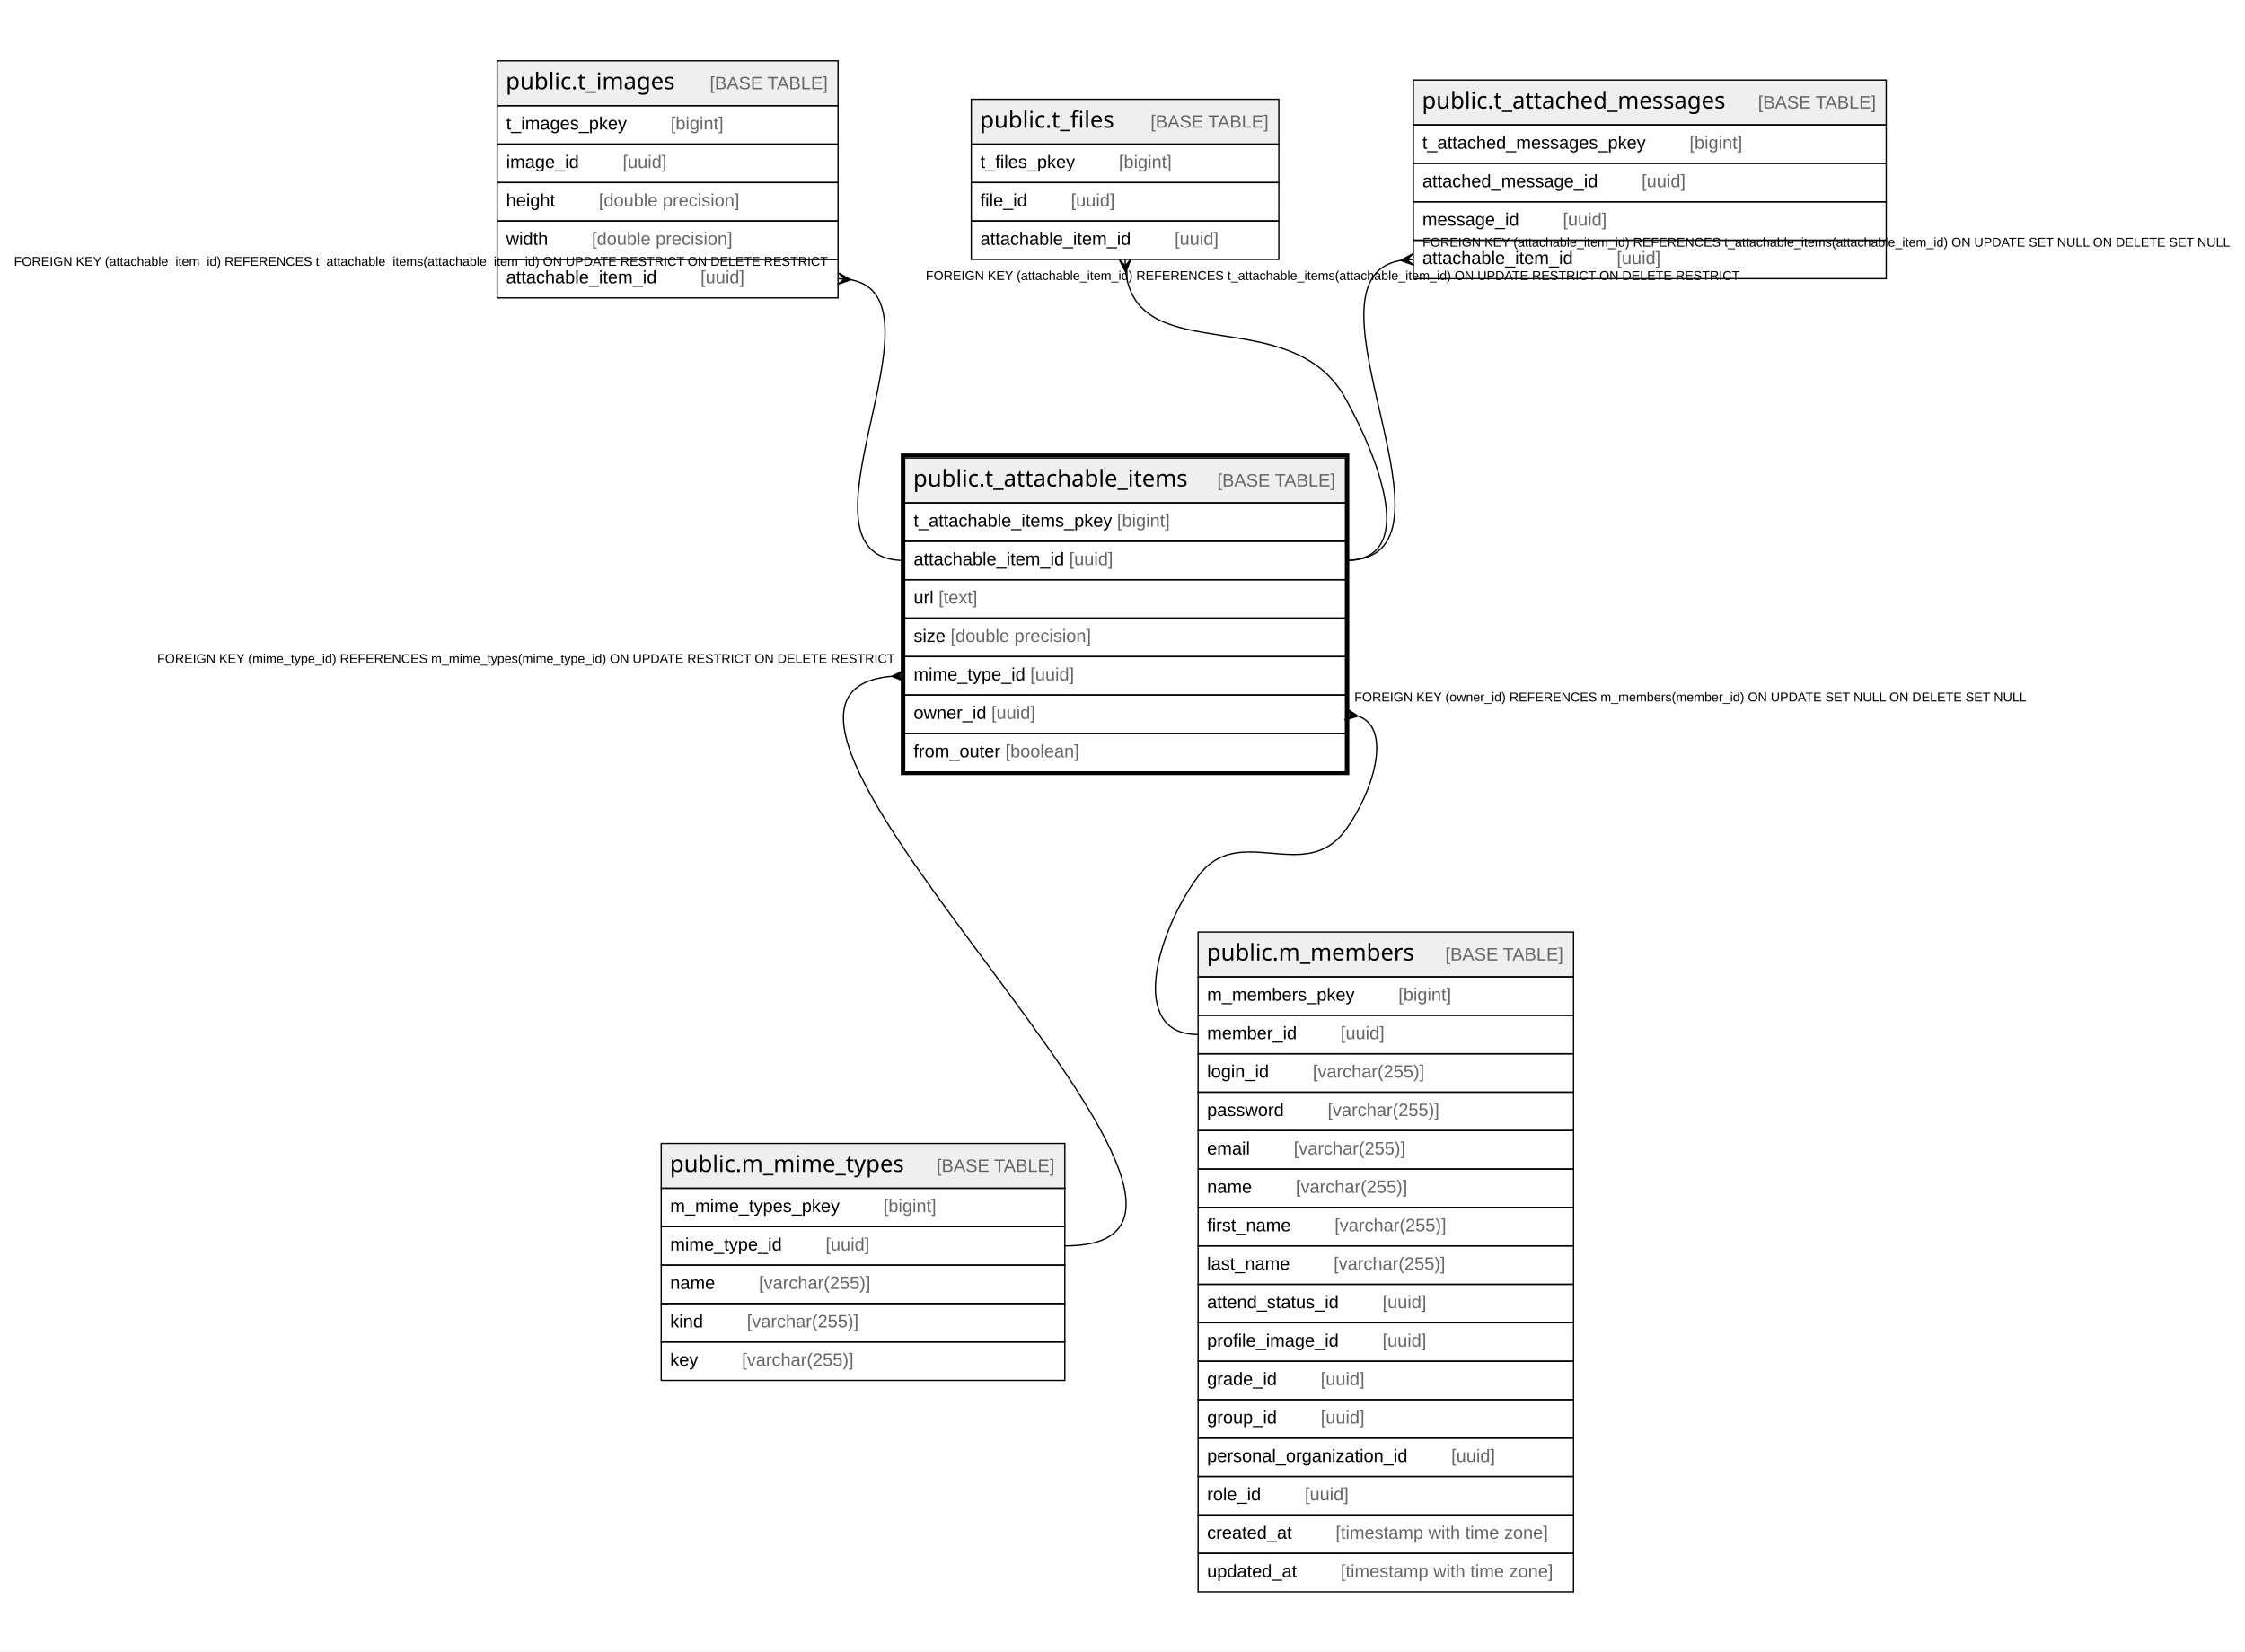
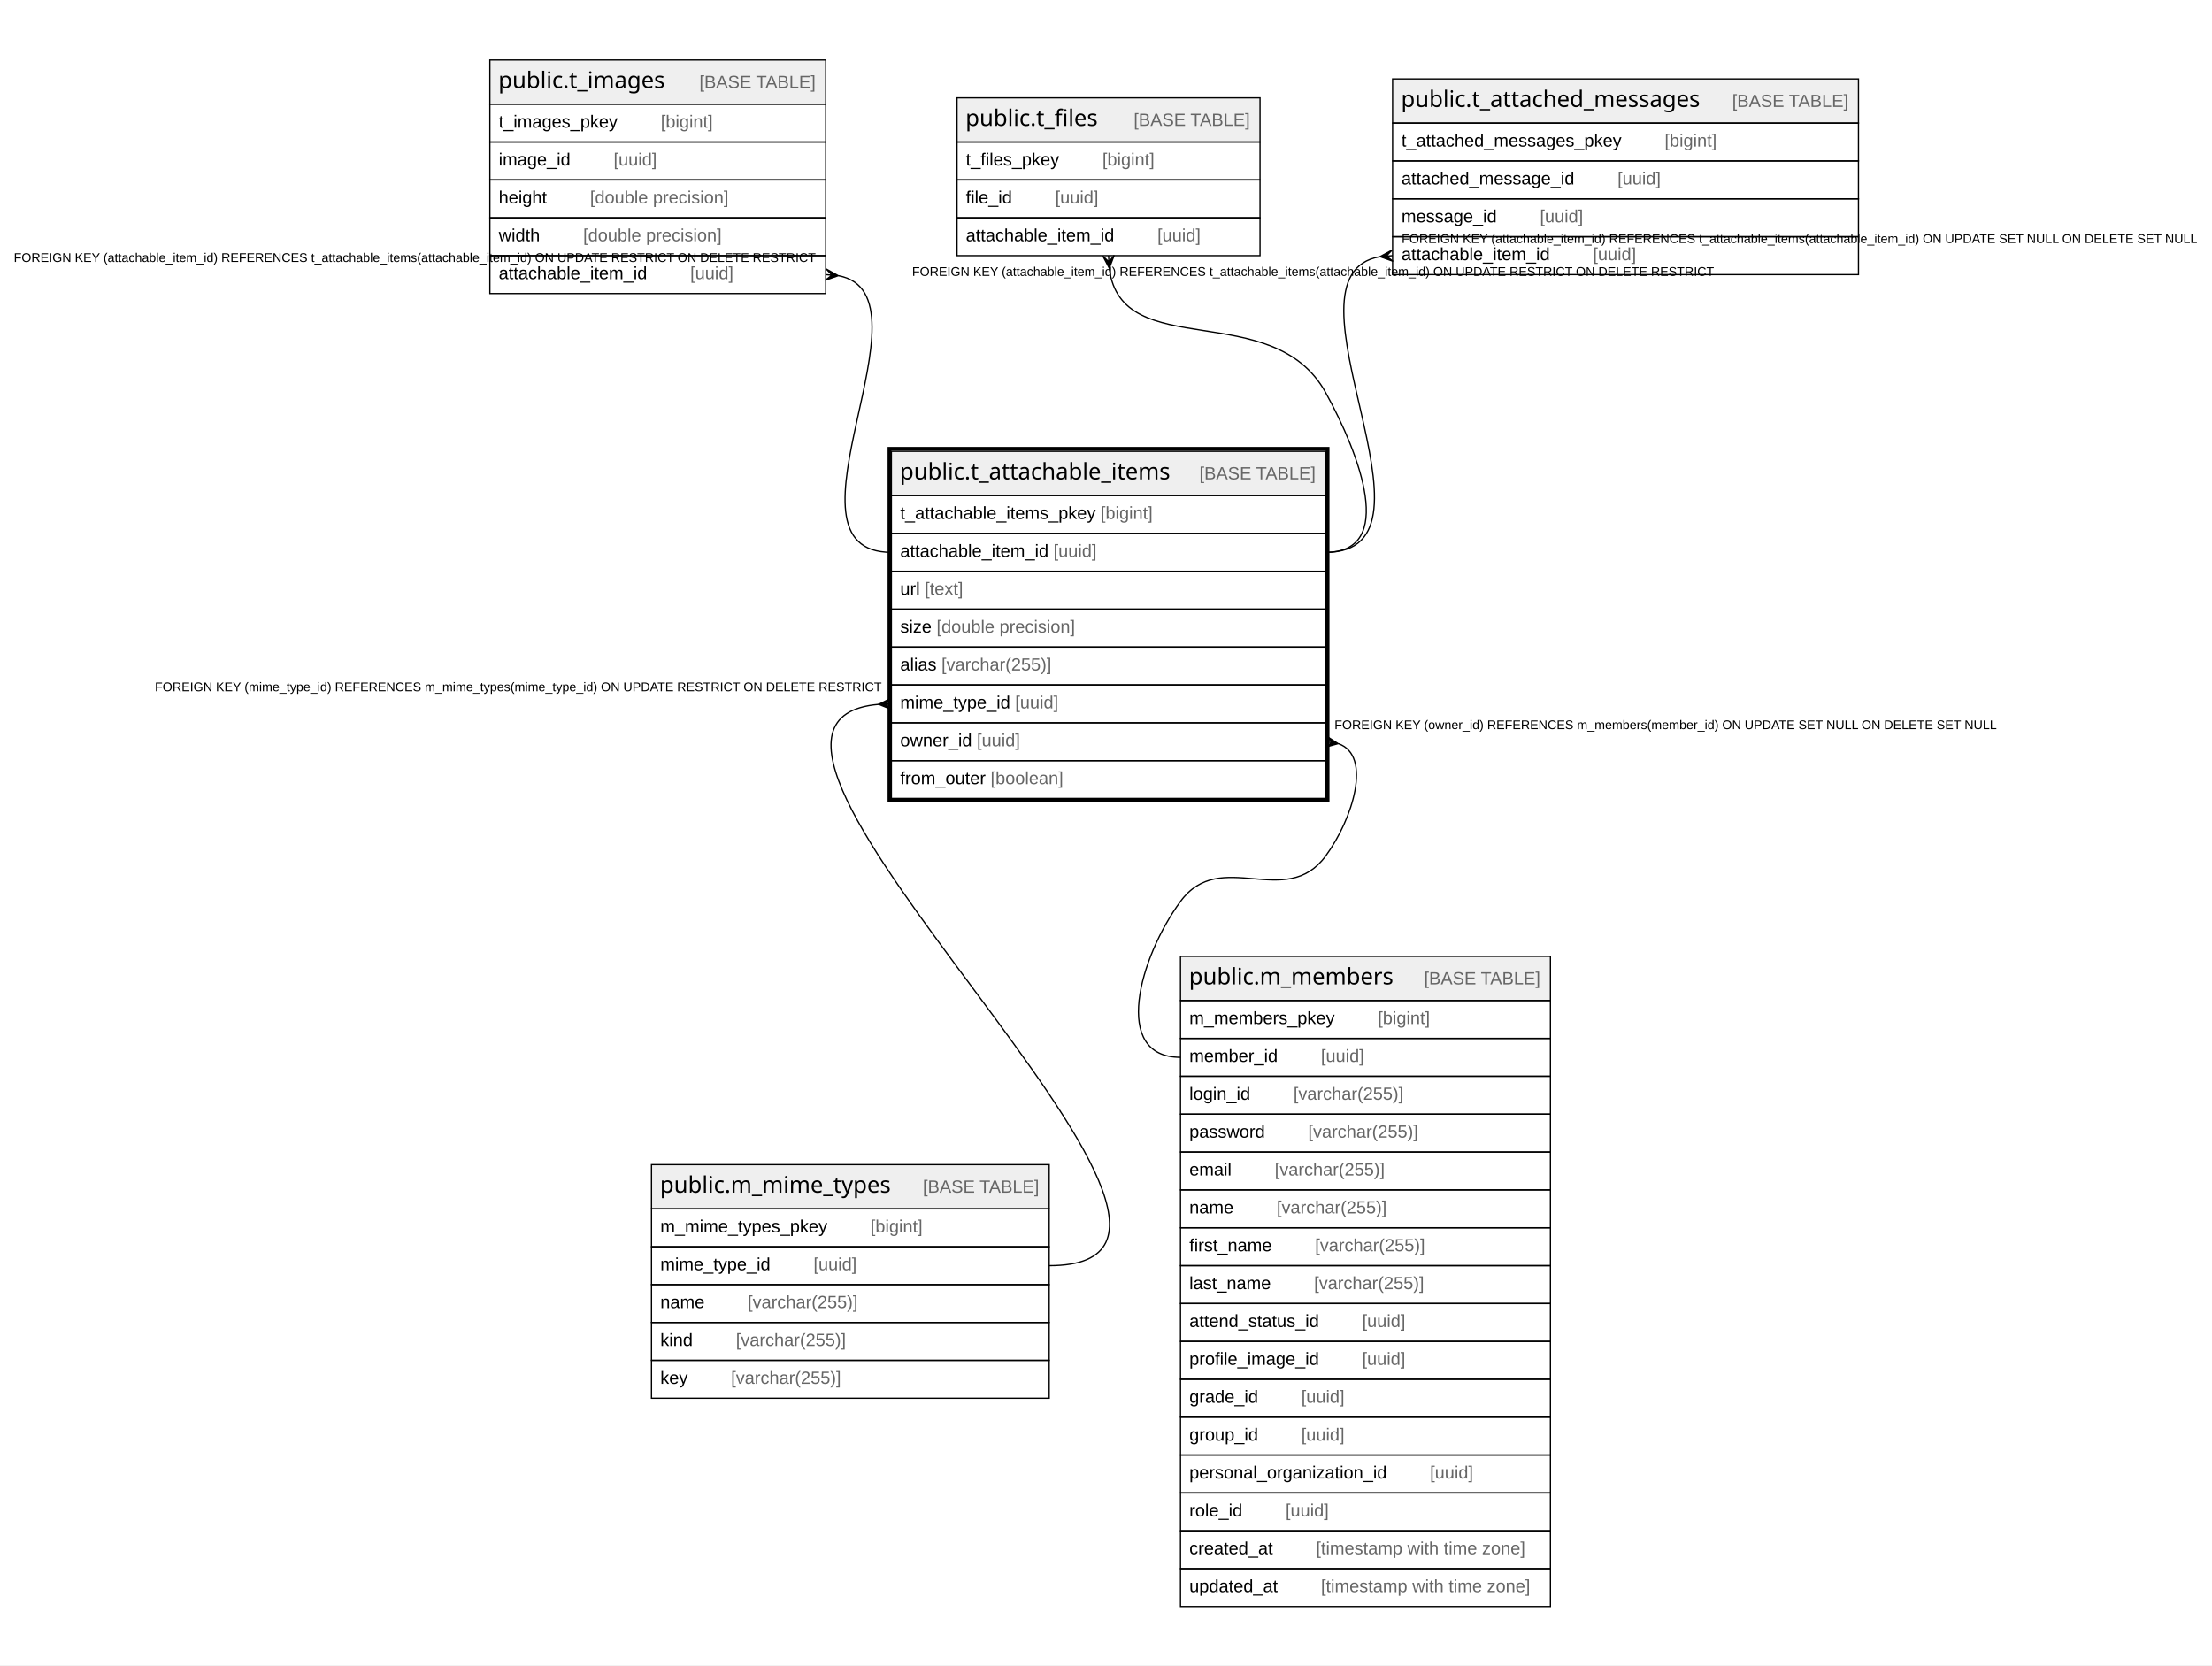
- <svg xmlns="http://www.w3.org/2000/svg" width="1752pt" height="1289pt" viewBox="0.00 0.00 1752.00 1289.00">
-   <g id="graph0" class="graph" transform="scale(1 1) rotate(0) translate(4 1285)">
-     <polygon fill="#ffffff" stroke="transparent" points="-4,4 -4,-1285 1748,-1285 1748,4 -4,4" />
+ <svg xmlns="http://www.w3.org/2000/svg" width="1752pt" height="1319pt" viewBox="0.00 0.00 1752.00 1319.00">
+   <g id="graph0" class="graph" transform="scale(1 1) rotate(0) translate(4 1315)">
+     <polygon fill="#ffffff" stroke="transparent" points="-4,4 -4,-1315 1748,-1315 1748,4 -4,4" />
    <g id="node1" class="node">
-       <polygon fill="#efefef" stroke="transparent" points="702,-892.5 702,-927.5 1046,-927.5 1046,-892.5 702,-892.5" />
-       <polygon fill="none" stroke="#000000" points="702,-892.5 702,-927.5 1046,-927.5 1046,-892.5 702,-892.5" />
-       <text text-anchor="start" x="708.689" y="-905.3" font-family="Arial Bold" font-size="18.00" fill="#000000">public.t_attachable_items</text>
-       <text text-anchor="start" x="911.743" y="-905.3" font-family="Arial" font-size="14.00" fill="#000000">    </text>
-       <text text-anchor="start" x="945.948" y="-905.3" font-family="Arial" font-size="14.00" fill="#666666">[BASE TABLE]</text>
+       <polygon fill="#efefef" stroke="transparent" points="702,-922.5 702,-957.5 1046,-957.5 1046,-922.5 702,-922.5" />
+       <polygon fill="none" stroke="#000000" points="702,-922.5 702,-957.5 1046,-957.5 1046,-922.5 702,-922.5" />
+       <text text-anchor="start" x="708.689" y="-935.3" font-family="Arial Bold" font-size="18.00" fill="#000000">public.t_attachable_items</text>
+       <text text-anchor="start" x="911.743" y="-935.3" font-family="Arial" font-size="14.00" fill="#000000">    </text>
+       <text text-anchor="start" x="945.948" y="-935.3" font-family="Arial" font-size="14.00" fill="#666666">[BASE TABLE]</text>
+       <polygon fill="none" stroke="#000000" points="702,-892.5 702,-922.5 1046,-922.5 1046,-892.5 702,-892.5" />
+       <text text-anchor="start" x="709" y="-903.9" font-family="Arial" font-size="14.00" fill="#000000">t_attachable_items_pkey </text>
+       <text text-anchor="start" x="867.718" y="-903.9" font-family="Arial" font-size="14.00" fill="#666666">[bigint]</text>
      <polygon fill="none" stroke="#000000" points="702,-862.5 702,-892.5 1046,-892.5 1046,-862.5 702,-862.5" />
-       <text text-anchor="start" x="709" y="-873.9" font-family="Arial" font-size="14.00" fill="#000000">t_attachable_items_pkey </text>
-       <text text-anchor="start" x="867.718" y="-873.9" font-family="Arial" font-size="14.00" fill="#666666">[bigint]</text>
+       <text text-anchor="start" x="709" y="-873.9" font-family="Arial" font-size="14.00" fill="#000000">attachable_item_id </text>
+       <text text-anchor="start" x="830.369" y="-873.9" font-family="Arial" font-size="14.00" fill="#666666">[uuid]</text>
      <polygon fill="none" stroke="#000000" points="702,-832.5 702,-862.5 1046,-862.5 1046,-832.5 702,-832.5" />
-       <text text-anchor="start" x="709" y="-843.9" font-family="Arial" font-size="14.00" fill="#000000">attachable_item_id </text>
-       <text text-anchor="start" x="830.369" y="-843.9" font-family="Arial" font-size="14.00" fill="#666666">[uuid]</text>
+       <text text-anchor="start" x="709" y="-843.9" font-family="Arial" font-size="14.00" fill="#000000">url </text>
+       <text text-anchor="start" x="728.44" y="-843.9" font-family="Arial" font-size="14.00" fill="#666666">[text]</text>
      <polygon fill="none" stroke="#000000" points="702,-802.5 702,-832.5 1046,-832.5 1046,-802.5 702,-802.5" />
-       <text text-anchor="start" x="709" y="-813.9" font-family="Arial" font-size="14.00" fill="#000000">url </text>
-       <text text-anchor="start" x="728.44" y="-813.9" font-family="Arial" font-size="14.00" fill="#666666">[text]</text>
+       <text text-anchor="start" x="709" y="-813.9" font-family="Arial" font-size="14.00" fill="#000000">size </text>
+       <text text-anchor="start" x="737.78" y="-813.9" font-family="Arial" font-size="14.00" fill="#666666">[double precision]</text>
      <polygon fill="none" stroke="#000000" points="702,-772.5 702,-802.5 1046,-802.5 1046,-772.5 702,-772.5" />
-       <text text-anchor="start" x="709" y="-783.9" font-family="Arial" font-size="14.00" fill="#000000">size </text>
-       <text text-anchor="start" x="737.78" y="-783.9" font-family="Arial" font-size="14.00" fill="#666666">[double precision]</text>
+       <text text-anchor="start" x="709" y="-783.9" font-family="Arial" font-size="14.00" fill="#000000">alias </text>
+       <text text-anchor="start" x="741.669" y="-783.9" font-family="Arial" font-size="14.00" fill="#666666">[varchar(255)]</text>
      <polygon fill="none" stroke="#000000" points="702,-742.5 702,-772.5 1046,-772.5 1046,-742.5 702,-742.5" />
      <text text-anchor="start" x="709" y="-753.9" font-family="Arial" font-size="14.00" fill="#000000">mime_type_id </text>
      <text text-anchor="start" x="800.011" y="-753.9" font-family="Arial" font-size="14.00" fill="#666666">[uuid]</text>
      <polygon fill="none" stroke="#000000" points="702,-712.5 702,-742.5 1046,-742.5 1046,-712.5 702,-712.5" />
      <text text-anchor="start" x="709" y="-723.9" font-family="Arial" font-size="14.00" fill="#000000">owner_id </text>
      <text text-anchor="start" x="769.677" y="-723.9" font-family="Arial" font-size="14.00" fill="#666666">[uuid]</text>
      <polygon fill="none" stroke="#000000" points="702,-682.5 702,-712.5 1046,-712.5 1046,-682.5 702,-682.5" />
      <text text-anchor="start" x="709" y="-693.9" font-family="Arial" font-size="14.00" fill="#000000">from_outer </text>
      <text text-anchor="start" x="780.567" y="-693.9" font-family="Arial" font-size="14.00" fill="#666666">[boolean]</text>
-       <polygon fill="none" stroke="#000000" stroke-width="3" points="700.5,-681.5 700.5,-929.5 1047.5,-929.5 1047.5,-681.5 700.5,-681.5" />
+       <polygon fill="none" stroke="#000000" stroke-width="3" points="700.5,-681.5 700.5,-959.5 1047.5,-959.5 1047.5,-681.5 700.5,-681.5" />
    </g>
    <g id="node5" class="node">
      <polygon fill="#efefef" stroke="transparent" points="512,-357.5 512,-392.5 827,-392.5 827,-357.5 512,-357.5" />
      <polygon fill="none" stroke="#000000" points="512,-357.5 512,-392.5 827,-392.5 827,-357.5 512,-357.5" />
      <text text-anchor="start" x="518.709" y="-370.3" font-family="Arial Bold" font-size="18.00" fill="#000000">public.m_mime_types</text>
      <text text-anchor="start" x="692.723" y="-370.3" font-family="Arial" font-size="14.00" fill="#000000">    </text>
      <text text-anchor="start" x="726.927" y="-370.3" font-family="Arial" font-size="14.00" fill="#666666">[BASE TABLE]</text>
      <polygon fill="none" stroke="#000000" points="512,-327.5 512,-357.5 827,-357.5 827,-327.5 512,-327.5" />
      <text text-anchor="start" x="519" y="-338.9" font-family="Arial" font-size="14.00" fill="#000000">m_mime_types_pkey    </text>
      <text text-anchor="start" x="685.445" y="-338.9" font-family="Arial" font-size="14.00" fill="#666666">[bigint]</text>
      <polygon fill="none" stroke="#000000" points="512,-297.5 512,-327.5 827,-327.5 827,-297.5 512,-297.5" />
      <text text-anchor="start" x="519" y="-308.9" font-family="Arial" font-size="14.00" fill="#000000">mime_type_id    </text>
      <text text-anchor="start" x="640.325" y="-308.9" font-family="Arial" font-size="14.00" fill="#666666">[uuid]</text>
      <polygon fill="none" stroke="#000000" points="512,-267.5 512,-297.5 827,-297.5 827,-267.5 512,-267.5" />
      <text text-anchor="start" x="519" y="-278.9" font-family="Arial" font-size="14.00" fill="#000000">name    </text>
      <text text-anchor="start" x="588.213" y="-278.9" font-family="Arial" font-size="14.00" fill="#666666">[varchar(255)]</text>
      <polygon fill="none" stroke="#000000" points="512,-237.5 512,-267.5 827,-267.5 827,-237.5 512,-237.5" />
      <text text-anchor="start" x="519" y="-248.9" font-family="Arial" font-size="14.00" fill="#000000">kind    </text>
      <text text-anchor="start" x="578.877" y="-248.9" font-family="Arial" font-size="14.00" fill="#666666">[varchar(255)]</text>
      <polygon fill="none" stroke="#000000" points="512,-207.5 512,-237.5 827,-237.5 827,-207.5 512,-207.5" />
      <text text-anchor="start" x="519" y="-218.9" font-family="Arial" font-size="14.00" fill="#000000">key    </text>
      <text text-anchor="start" x="574.987" y="-218.9" font-family="Arial" font-size="14.00" fill="#666666">[varchar(255)]</text>
    </g>
    <g id="edge4" class="edge">
      <path fill="none" stroke="#000000" d="M691.846,-757.092C515.178,-741.993 1028.821,-312.5 827,-312.5" />
      <polygon fill="#000000" stroke="#000000" points="692.008,-757.099 701.819,-761.996 697.004,-757.299 702,-757.5 702,-757.5 702,-757.5 697.004,-757.299 702.181,-753.004 692.008,-757.099 692.008,-757.099" />
      <text text-anchor="start" x="118.669" y="-767.5" font-family="Arial" font-size="10.00" fill="#000000">FOREIGN KEY (mime_type_id) REFERENCES m_mime_types(mime_type_id) ON UPDATE RESTRICT ON DELETE RESTRICT</text>
    </g>
    <g id="node6" class="node">
      <polygon fill="#efefef" stroke="transparent" points="931,-522.5 931,-557.5 1224,-557.5 1224,-522.5 931,-522.5" />
      <polygon fill="none" stroke="#000000" points="931,-522.5 931,-557.5 1224,-557.5 1224,-522.5 931,-522.5" />
      <text text-anchor="start" x="937.715" y="-535.3" font-family="Arial Bold" font-size="18.00" fill="#000000">public.m_members</text>
      <text text-anchor="start" x="1089.717" y="-535.3" font-family="Arial" font-size="14.00" fill="#000000">    </text>
      <text text-anchor="start" x="1123.922" y="-535.3" font-family="Arial" font-size="14.00" fill="#666666">[BASE TABLE]</text>
      <polygon fill="none" stroke="#000000" points="931,-492.5 931,-522.5 1224,-522.5 1224,-492.5 931,-492.5" />
      <text text-anchor="start" x="938" y="-503.9" font-family="Arial" font-size="14.00" fill="#000000">m_members_pkey    </text>
      <text text-anchor="start" x="1087.325" y="-503.9" font-family="Arial" font-size="14.00" fill="#666666">[bigint]</text>
      <polygon fill="none" stroke="#000000" points="931,-462.5 931,-492.5 1224,-492.5 1224,-462.5 931,-462.5" />
      <text text-anchor="start" x="938" y="-473.9" font-family="Arial" font-size="14.00" fill="#000000">member_id    </text>
      <text text-anchor="start" x="1042.206" y="-473.9" font-family="Arial" font-size="14.00" fill="#666666">[uuid]</text>
      <polygon fill="none" stroke="#000000" points="931,-432.5 931,-462.5 1224,-462.5 1224,-432.5 931,-432.5" />
      <text text-anchor="start" x="938" y="-443.9" font-family="Arial" font-size="14.00" fill="#000000">login_id    </text>
      <text text-anchor="start" x="1020.438" y="-443.9" font-family="Arial" font-size="14.00" fill="#666666">[varchar(255)]</text>
      <polygon fill="none" stroke="#000000" points="931,-402.5 931,-432.5 1224,-432.5 1224,-402.5 931,-402.5" />
      <text text-anchor="start" x="938" y="-413.9" font-family="Arial" font-size="14.00" fill="#000000">password    </text>
      <text text-anchor="start" x="1032.102" y="-413.9" font-family="Arial" font-size="14.00" fill="#666666">[varchar(255)]</text>
      <polygon fill="none" stroke="#000000" points="931,-372.5 931,-402.5 1224,-402.5 1224,-372.5 931,-372.5" />
      <text text-anchor="start" x="938" y="-383.9" font-family="Arial" font-size="14.00" fill="#000000">email    </text>
      <text text-anchor="start" x="1005.644" y="-383.9" font-family="Arial" font-size="14.00" fill="#666666">[varchar(255)]</text>
      <polygon fill="none" stroke="#000000" points="931,-342.5 931,-372.5 1224,-372.5 1224,-342.5 931,-342.5" />
      <text text-anchor="start" x="938" y="-353.9" font-family="Arial" font-size="14.00" fill="#000000">name    </text>
      <text text-anchor="start" x="1007.213" y="-353.9" font-family="Arial" font-size="14.00" fill="#666666">[varchar(255)]</text>
      <polygon fill="none" stroke="#000000" points="931,-312.5 931,-342.5 1224,-342.5 1224,-312.5 931,-312.5" />
      <text text-anchor="start" x="938" y="-323.9" font-family="Arial" font-size="14.00" fill="#000000">first_name    </text>
      <text text-anchor="start" x="1037.544" y="-323.9" font-family="Arial" font-size="14.00" fill="#666666">[varchar(255)]</text>
      <polygon fill="none" stroke="#000000" points="931,-282.5 931,-312.5 1224,-312.5 1224,-282.5 931,-282.5" />
      <text text-anchor="start" x="938" y="-293.9" font-family="Arial" font-size="14.00" fill="#000000">last_name    </text>
      <text text-anchor="start" x="1036.776" y="-293.9" font-family="Arial" font-size="14.00" fill="#666666">[varchar(255)]</text>
      <polygon fill="none" stroke="#000000" points="931,-252.5 931,-282.5 1224,-282.5 1224,-252.5 931,-252.5" />
      <text text-anchor="start" x="938" y="-263.9" font-family="Arial" font-size="14.00" fill="#000000">attend_status_id    </text>
      <text text-anchor="start" x="1074.917" y="-263.9" font-family="Arial" font-size="14.00" fill="#666666">[uuid]</text>
      <polygon fill="none" stroke="#000000" points="931,-222.5 931,-252.5 1224,-252.5 1224,-222.5 931,-222.5" />
      <text text-anchor="start" x="938" y="-233.9" font-family="Arial" font-size="14.00" fill="#000000">profile_image_id    </text>
      <text text-anchor="start" x="1074.886" y="-233.9" font-family="Arial" font-size="14.00" fill="#666666">[uuid]</text>
      <polygon fill="none" stroke="#000000" points="931,-192.5 931,-222.5 1224,-222.5 1224,-192.5 931,-192.5" />
      <text text-anchor="start" x="938" y="-203.9" font-family="Arial" font-size="14.00" fill="#000000">grade_id    </text>
      <text text-anchor="start" x="1026.668" y="-203.9" font-family="Arial" font-size="14.00" fill="#666666">[uuid]</text>
      <polygon fill="none" stroke="#000000" points="931,-162.5 931,-192.5 1224,-192.5 1224,-162.5 931,-162.5" />
      <text text-anchor="start" x="938" y="-173.9" font-family="Arial" font-size="14.00" fill="#000000">group_id    </text>
      <text text-anchor="start" x="1026.668" y="-173.9" font-family="Arial" font-size="14.00" fill="#666666">[uuid]</text>
      <polygon fill="none" stroke="#000000" points="931,-132.5 931,-162.5 1224,-162.5 1224,-132.5 931,-132.5" />
      <text text-anchor="start" x="938" y="-143.9" font-family="Arial" font-size="14.00" fill="#000000">personal_organization_id    </text>
      <text text-anchor="start" x="1128.582" y="-143.9" font-family="Arial" font-size="14.00" fill="#666666">[uuid]</text>
      <polygon fill="none" stroke="#000000" points="931,-102.5 931,-132.5 1224,-132.5 1224,-102.5 931,-102.5" />
      <text text-anchor="start" x="938" y="-113.9" font-family="Arial" font-size="14.00" fill="#000000">role_id    </text>
      <text text-anchor="start" x="1014.209" y="-113.9" font-family="Arial" font-size="14.00" fill="#666666">[uuid]</text>
      <polygon fill="none" stroke="#000000" points="931,-72.5 931,-102.5 1224,-102.5 1224,-72.5 931,-72.5" />
      <text text-anchor="start" x="938" y="-83.9" font-family="Arial" font-size="14.00" fill="#000000">created_at    </text>
      <text text-anchor="start" x="1038.342" y="-83.9" font-family="Arial" font-size="14.00" fill="#666666">[timestamp with time zone]</text>
      <polygon fill="none" stroke="#000000" points="931,-42.5 931,-72.5 1224,-72.5 1224,-42.5 931,-42.5" />
      <text text-anchor="start" x="938" y="-53.9" font-family="Arial" font-size="14.00" fill="#000000">updated_at    </text>
      <text text-anchor="start" x="1042.247" y="-53.9" font-family="Arial" font-size="14.00" fill="#666666">[timestamp with time zone]</text>
    </g>
    <g id="edge5" class="edge">
      <path fill="none" stroke="#000000" d="M1056.21,-725.916C1082.947,-716.4 1067.491,-666.247 1046,-637 1014.287,-593.842 962.713,-644.158 931,-601 898.498,-556.769 876.111,-477.5 931,-477.5" />
      <polygon fill="#000000" stroke="#000000" points="1055.882,-725.967 1045.31,-723.053 1050.941,-726.733 1046,-727.5 1046,-727.5 1046,-727.5 1050.941,-726.733 1046.69,-731.947 1055.882,-725.967 1055.882,-725.967" />
      <text text-anchor="start" x="1052.94" y="-737.5" font-family="Arial" font-size="10.00" fill="#000000">FOREIGN KEY (owner_id) REFERENCES m_members(member_id) ON UPDATE SET NULL ON DELETE SET NULL</text>
    </g>
    <g id="node2" class="node">
-       <polygon fill="#efefef" stroke="transparent" points="384,-1202.5 384,-1237.5 650,-1237.5 650,-1202.5 384,-1202.5" />
-       <polygon fill="none" stroke="#000000" points="384,-1202.5 384,-1237.5 650,-1237.5 650,-1202.5 384,-1202.5" />
-       <text text-anchor="start" x="390.705" y="-1215.3" font-family="Arial Bold" font-size="18.00" fill="#000000">public.t_images</text>
-       <text text-anchor="start" x="515.727" y="-1215.3" font-family="Arial" font-size="14.00" fill="#000000">    </text>
-       <text text-anchor="start" x="549.932" y="-1215.3" font-family="Arial" font-size="14.00" fill="#666666">[BASE TABLE]</text>
+       <polygon fill="#efefef" stroke="transparent" points="384,-1232.5 384,-1267.5 650,-1267.5 650,-1232.5 384,-1232.5" />
+       <polygon fill="none" stroke="#000000" points="384,-1232.5 384,-1267.5 650,-1267.5 650,-1232.5 384,-1232.5" />
+       <text text-anchor="start" x="390.705" y="-1245.3" font-family="Arial Bold" font-size="18.00" fill="#000000">public.t_images</text>
+       <text text-anchor="start" x="515.727" y="-1245.3" font-family="Arial" font-size="14.00" fill="#000000">    </text>
+       <text text-anchor="start" x="549.932" y="-1245.3" font-family="Arial" font-size="14.00" fill="#666666">[BASE TABLE]</text>
+       <polygon fill="none" stroke="#000000" points="384,-1202.5 384,-1232.5 650,-1232.5 650,-1202.5 384,-1202.5" />
+       <text text-anchor="start" x="391" y="-1213.9" font-family="Arial" font-size="14.00" fill="#000000">t_images_pkey    </text>
+       <text text-anchor="start" x="519.341" y="-1213.9" font-family="Arial" font-size="14.00" fill="#666666">[bigint]</text>
      <polygon fill="none" stroke="#000000" points="384,-1172.5 384,-1202.5 650,-1202.5 650,-1172.5 384,-1172.5" />
-       <text text-anchor="start" x="391" y="-1183.9" font-family="Arial" font-size="14.00" fill="#000000">t_images_pkey    </text>
-       <text text-anchor="start" x="519.341" y="-1183.9" font-family="Arial" font-size="14.00" fill="#666666">[bigint]</text>
+       <text text-anchor="start" x="391" y="-1183.9" font-family="Arial" font-size="14.00" fill="#000000">image_id    </text>
+       <text text-anchor="start" x="481.992" y="-1183.9" font-family="Arial" font-size="14.00" fill="#666666">[uuid]</text>
      <polygon fill="none" stroke="#000000" points="384,-1142.5 384,-1172.5 650,-1172.5 650,-1142.5 384,-1142.5" />
-       <text text-anchor="start" x="391" y="-1153.9" font-family="Arial" font-size="14.00" fill="#000000">image_id    </text>
-       <text text-anchor="start" x="481.992" y="-1153.9" font-family="Arial" font-size="14.00" fill="#666666">[uuid]</text>
+       <text text-anchor="start" x="391" y="-1153.9" font-family="Arial" font-size="14.00" fill="#000000">height    </text>
+       <text text-anchor="start" x="463.332" y="-1153.9" font-family="Arial" font-size="14.00" fill="#666666">[double precision]</text>
      <polygon fill="none" stroke="#000000" points="384,-1112.5 384,-1142.5 650,-1142.5 650,-1112.5 384,-1112.5" />
-       <text text-anchor="start" x="391" y="-1123.9" font-family="Arial" font-size="14.00" fill="#000000">height    </text>
-       <text text-anchor="start" x="463.332" y="-1123.9" font-family="Arial" font-size="14.00" fill="#666666">[double precision]</text>
+       <text text-anchor="start" x="391" y="-1123.9" font-family="Arial" font-size="14.00" fill="#000000">width    </text>
+       <text text-anchor="start" x="457.874" y="-1123.9" font-family="Arial" font-size="14.00" fill="#666666">[double precision]</text>
      <polygon fill="none" stroke="#000000" points="384,-1082.5 384,-1112.5 650,-1112.5 650,-1082.5 384,-1082.5" />
-       <text text-anchor="start" x="391" y="-1093.9" font-family="Arial" font-size="14.00" fill="#000000">width    </text>
-       <text text-anchor="start" x="457.874" y="-1093.9" font-family="Arial" font-size="14.00" fill="#666666">[double precision]</text>
-       <polygon fill="none" stroke="#000000" points="384,-1052.5 384,-1082.5 650,-1082.5 650,-1052.5 384,-1052.5" />
-       <text text-anchor="start" x="391" y="-1063.9" font-family="Arial" font-size="14.00" fill="#000000">attachable_item_id    </text>
-       <text text-anchor="start" x="542.683" y="-1063.9" font-family="Arial" font-size="14.00" fill="#666666">[uuid]</text>
+       <text text-anchor="start" x="391" y="-1093.9" font-family="Arial" font-size="14.00" fill="#000000">attachable_item_id    </text>
+       <text text-anchor="start" x="542.683" y="-1093.9" font-family="Arial" font-size="14.00" fill="#666666">[uuid]</text>
    </g>
    <g id="edge1" class="edge">
-       <path fill="none" stroke="#000000" d="M660.18,-1066.614C739.761,-1051.475 605.256,-847.5 702,-847.5" />
-       <polygon fill="#000000" stroke="#000000" points="659.962,-1066.632 649.61,-1063.017 654.981,-1067.066 650,-1067.5 650,-1067.5 650,-1067.5 654.981,-1067.066 650.39,-1071.983 659.962,-1066.632 659.962,-1066.632" />
-       <text text-anchor="start" x="6.918" y="-1077.5" font-family="Arial" font-size="10.00" fill="#000000">FOREIGN KEY (attachable_item_id) REFERENCES t_attachable_items(attachable_item_id) ON UPDATE RESTRICT ON DELETE RESTRICT</text>
+       <path fill="none" stroke="#000000" d="M660.18,-1096.614C739.761,-1081.475 605.256,-877.5 702,-877.5" />
+       <polygon fill="#000000" stroke="#000000" points="659.962,-1096.632 649.61,-1093.017 654.981,-1097.066 650,-1097.5 650,-1097.5 650,-1097.5 654.981,-1097.066 650.39,-1101.983 659.962,-1096.632 659.962,-1096.632" />
+       <text text-anchor="start" x="6.918" y="-1107.5" font-family="Arial" font-size="10.00" fill="#000000">FOREIGN KEY (attachable_item_id) REFERENCES t_attachable_items(attachable_item_id) ON UPDATE RESTRICT ON DELETE RESTRICT</text>
    </g>
    <g id="node3" class="node">
-       <polygon fill="#efefef" stroke="transparent" points="754,-1172.5 754,-1207.5 994,-1207.5 994,-1172.5 754,-1172.5" />
-       <polygon fill="none" stroke="#000000" points="754,-1172.5 754,-1207.5 994,-1207.5 994,-1172.5 754,-1172.5" />
-       <text text-anchor="start" x="760.709" y="-1185.3" font-family="Arial Bold" font-size="18.00" fill="#000000">public.t_files</text>
-       <text text-anchor="start" x="859.723" y="-1185.3" font-family="Arial" font-size="14.00" fill="#000000">    </text>
-       <text text-anchor="start" x="893.928" y="-1185.3" font-family="Arial" font-size="14.00" fill="#666666">[BASE TABLE]</text>
+       <polygon fill="#efefef" stroke="transparent" points="754,-1202.5 754,-1237.5 994,-1237.5 994,-1202.5 754,-1202.5" />
+       <polygon fill="none" stroke="#000000" points="754,-1202.5 754,-1237.5 994,-1237.5 994,-1202.5 754,-1202.5" />
+       <text text-anchor="start" x="760.709" y="-1215.3" font-family="Arial Bold" font-size="18.00" fill="#000000">public.t_files</text>
+       <text text-anchor="start" x="859.723" y="-1215.3" font-family="Arial" font-size="14.00" fill="#000000">    </text>
+       <text text-anchor="start" x="893.928" y="-1215.3" font-family="Arial" font-size="14.00" fill="#666666">[BASE TABLE]</text>
+       <polygon fill="none" stroke="#000000" points="754,-1172.5 754,-1202.5 994,-1202.5 994,-1172.5 754,-1172.5" />
+       <text text-anchor="start" x="761" y="-1183.9" font-family="Arial" font-size="14.00" fill="#000000">t_files_pkey    </text>
+       <text text-anchor="start" x="869.112" y="-1183.9" font-family="Arial" font-size="14.00" fill="#666666">[bigint]</text>
      <polygon fill="none" stroke="#000000" points="754,-1142.5 754,-1172.5 994,-1172.5 994,-1142.5 754,-1142.5" />
-       <text text-anchor="start" x="761" y="-1153.9" font-family="Arial" font-size="14.00" fill="#000000">t_files_pkey    </text>
-       <text text-anchor="start" x="869.112" y="-1153.9" font-family="Arial" font-size="14.00" fill="#666666">[bigint]</text>
+       <text text-anchor="start" x="761" y="-1153.9" font-family="Arial" font-size="14.00" fill="#000000">file_id    </text>
+       <text text-anchor="start" x="831.763" y="-1153.9" font-family="Arial" font-size="14.00" fill="#666666">[uuid]</text>
      <polygon fill="none" stroke="#000000" points="754,-1112.5 754,-1142.5 994,-1142.5 994,-1112.5 754,-1112.5" />
-       <text text-anchor="start" x="761" y="-1123.9" font-family="Arial" font-size="14.00" fill="#000000">file_id    </text>
-       <text text-anchor="start" x="831.763" y="-1123.9" font-family="Arial" font-size="14.00" fill="#666666">[uuid]</text>
-       <polygon fill="none" stroke="#000000" points="754,-1082.5 754,-1112.5 994,-1112.5 994,-1082.5 754,-1082.5" />
-       <text text-anchor="start" x="761" y="-1093.9" font-family="Arial" font-size="14.00" fill="#000000">attachable_item_id    </text>
-       <text text-anchor="start" x="912.683" y="-1093.9" font-family="Arial" font-size="14.00" fill="#666666">[uuid]</text>
+       <text text-anchor="start" x="761" y="-1123.9" font-family="Arial" font-size="14.00" fill="#000000">attachable_item_id    </text>
+       <text text-anchor="start" x="912.683" y="-1123.9" font-family="Arial" font-size="14.00" fill="#666666">[uuid]</text>
    </g>
    <g id="edge2" class="edge">
-       <path fill="none" stroke="#000000" d="M874.633,-1072.123C884.386,-996.887 1004.14,-1049.898 1046,-974 1073.152,-924.769 1102.222,-847.5 1046,-847.5" />
-       <polygon fill="#000000" stroke="#000000" points="874.609,-1072.519 869.508,-1082.226 874.304,-1077.509 874,-1082.5 874,-1082.5 874,-1082.5 874.304,-1077.509 878.492,-1082.774 874.609,-1072.519 874.609,-1072.519" />
-       <text text-anchor="start" x="718.418" y="-1066.5" font-family="Arial" font-size="10.00" fill="#000000">FOREIGN KEY (attachable_item_id) REFERENCES t_attachable_items(attachable_item_id) ON UPDATE RESTRICT ON DELETE RESTRICT</text>
+       <path fill="none" stroke="#000000" d="M874.633,-1102.123C884.386,-1026.887 1004.14,-1079.898 1046,-1004 1073.152,-954.769 1102.222,-877.5 1046,-877.5" />
+       <polygon fill="#000000" stroke="#000000" points="874.609,-1102.519 869.508,-1112.226 874.304,-1107.509 874,-1112.5 874,-1112.5 874,-1112.5 874.304,-1107.509 878.492,-1112.774 874.609,-1102.519 874.609,-1102.519" />
+       <text text-anchor="start" x="718.418" y="-1096.5" font-family="Arial" font-size="10.00" fill="#000000">FOREIGN KEY (attachable_item_id) REFERENCES t_attachable_items(attachable_item_id) ON UPDATE RESTRICT ON DELETE RESTRICT</text>
    </g>
    <g id="node4" class="node">
-       <polygon fill="#efefef" stroke="transparent" points="1099,-1187.5 1099,-1222.5 1468,-1222.5 1468,-1187.5 1099,-1187.5" />
-       <polygon fill="none" stroke="#000000" points="1099,-1187.5 1099,-1222.5 1468,-1222.5 1468,-1187.5 1099,-1187.5" />
-       <text text-anchor="start" x="1105.678" y="-1200.3" font-family="Arial Bold" font-size="18.00" fill="#000000">public.t_attached_messages</text>
-       <text text-anchor="start" x="1333.754" y="-1200.3" font-family="Arial" font-size="14.00" fill="#000000">    </text>
-       <text text-anchor="start" x="1367.959" y="-1200.3" font-family="Arial" font-size="14.00" fill="#666666">[BASE TABLE]</text>
+       <polygon fill="#efefef" stroke="transparent" points="1099,-1217.5 1099,-1252.5 1468,-1252.5 1468,-1217.5 1099,-1217.5" />
+       <polygon fill="none" stroke="#000000" points="1099,-1217.5 1099,-1252.5 1468,-1252.5 1468,-1217.5 1099,-1217.5" />
+       <text text-anchor="start" x="1105.678" y="-1230.3" font-family="Arial Bold" font-size="18.00" fill="#000000">public.t_attached_messages</text>
+       <text text-anchor="start" x="1333.754" y="-1230.3" font-family="Arial" font-size="14.00" fill="#000000">    </text>
+       <text text-anchor="start" x="1367.959" y="-1230.3" font-family="Arial" font-size="14.00" fill="#666666">[BASE TABLE]</text>
+       <polygon fill="none" stroke="#000000" points="1099,-1187.5 1099,-1217.5 1468,-1217.5 1468,-1187.5 1099,-1187.5" />
+       <text text-anchor="start" x="1106" y="-1198.9" font-family="Arial" font-size="14.00" fill="#000000">t_attached_messages_pkey    </text>
+       <text text-anchor="start" x="1314.494" y="-1198.9" font-family="Arial" font-size="14.00" fill="#666666">[bigint]</text>
      <polygon fill="none" stroke="#000000" points="1099,-1157.5 1099,-1187.5 1468,-1187.5 1468,-1157.5 1099,-1157.5" />
-       <text text-anchor="start" x="1106" y="-1168.9" font-family="Arial" font-size="14.00" fill="#000000">t_attached_messages_pkey    </text>
-       <text text-anchor="start" x="1314.494" y="-1168.9" font-family="Arial" font-size="14.00" fill="#666666">[bigint]</text>
+       <text text-anchor="start" x="1106" y="-1168.9" font-family="Arial" font-size="14.00" fill="#000000">attached_message_id    </text>
+       <text text-anchor="start" x="1277.144" y="-1168.9" font-family="Arial" font-size="14.00" fill="#666666">[uuid]</text>
      <polygon fill="none" stroke="#000000" points="1099,-1127.5 1099,-1157.5 1468,-1157.5 1468,-1127.5 1099,-1127.5" />
-       <text text-anchor="start" x="1106" y="-1138.9" font-family="Arial" font-size="14.00" fill="#000000">attached_message_id    </text>
-       <text text-anchor="start" x="1277.144" y="-1138.9" font-family="Arial" font-size="14.00" fill="#666666">[uuid]</text>
+       <text text-anchor="start" x="1106" y="-1138.9" font-family="Arial" font-size="14.00" fill="#000000">message_id    </text>
+       <text text-anchor="start" x="1215.668" y="-1138.9" font-family="Arial" font-size="14.00" fill="#666666">[uuid]</text>
      <polygon fill="none" stroke="#000000" points="1099,-1097.5 1099,-1127.5 1468,-1127.5 1468,-1097.5 1099,-1097.5" />
-       <text text-anchor="start" x="1106" y="-1108.9" font-family="Arial" font-size="14.00" fill="#000000">message_id    </text>
-       <text text-anchor="start" x="1215.668" y="-1108.9" font-family="Arial" font-size="14.00" fill="#666666">[uuid]</text>
-       <polygon fill="none" stroke="#000000" points="1099,-1067.5 1099,-1097.5 1468,-1097.5 1468,-1067.5 1099,-1067.5" />
-       <text text-anchor="start" x="1106" y="-1078.9" font-family="Arial" font-size="14.00" fill="#000000">attachable_item_id    </text>
-       <text text-anchor="start" x="1257.683" y="-1078.9" font-family="Arial" font-size="14.00" fill="#666666">[uuid]</text>
+       <text text-anchor="start" x="1106" y="-1108.9" font-family="Arial" font-size="14.00" fill="#000000">attachable_item_id    </text>
+       <text text-anchor="start" x="1257.683" y="-1108.9" font-family="Arial" font-size="14.00" fill="#666666">[uuid]</text>
    </g>
    <g id="edge3" class="edge">
-       <path fill="none" stroke="#000000" d="M1088.94,-1081.695C1002.634,-1066.71 1149.408,-847.5 1046,-847.5" />
-       <polygon fill="#000000" stroke="#000000" points="1089.032,-1081.702 1098.641,-1086.986 1094.016,-1082.101 1099,-1082.5 1099,-1082.5 1099,-1082.5 1094.016,-1082.101 1099.359,-1078.014 1089.032,-1081.702 1089.032,-1081.702" />
-       <text text-anchor="start" x="1106.128" y="-1092.5" font-family="Arial" font-size="10.00" fill="#000000">FOREIGN KEY (attachable_item_id) REFERENCES t_attachable_items(attachable_item_id) ON UPDATE SET NULL ON DELETE SET NULL</text>
+       <path fill="none" stroke="#000000" d="M1088.94,-1111.695C1002.634,-1096.71 1149.408,-877.5 1046,-877.5" />
+       <polygon fill="#000000" stroke="#000000" points="1089.032,-1111.702 1098.641,-1116.986 1094.016,-1112.101 1099,-1112.5 1099,-1112.5 1099,-1112.5 1094.016,-1112.101 1099.359,-1108.014 1089.032,-1111.702 1089.032,-1111.702" />
+       <text text-anchor="start" x="1106.128" y="-1122.5" font-family="Arial" font-size="10.00" fill="#000000">FOREIGN KEY (attachable_item_id) REFERENCES t_attachable_items(attachable_item_id) ON UPDATE SET NULL ON DELETE SET NULL</text>
    </g>
  </g>
</svg>
